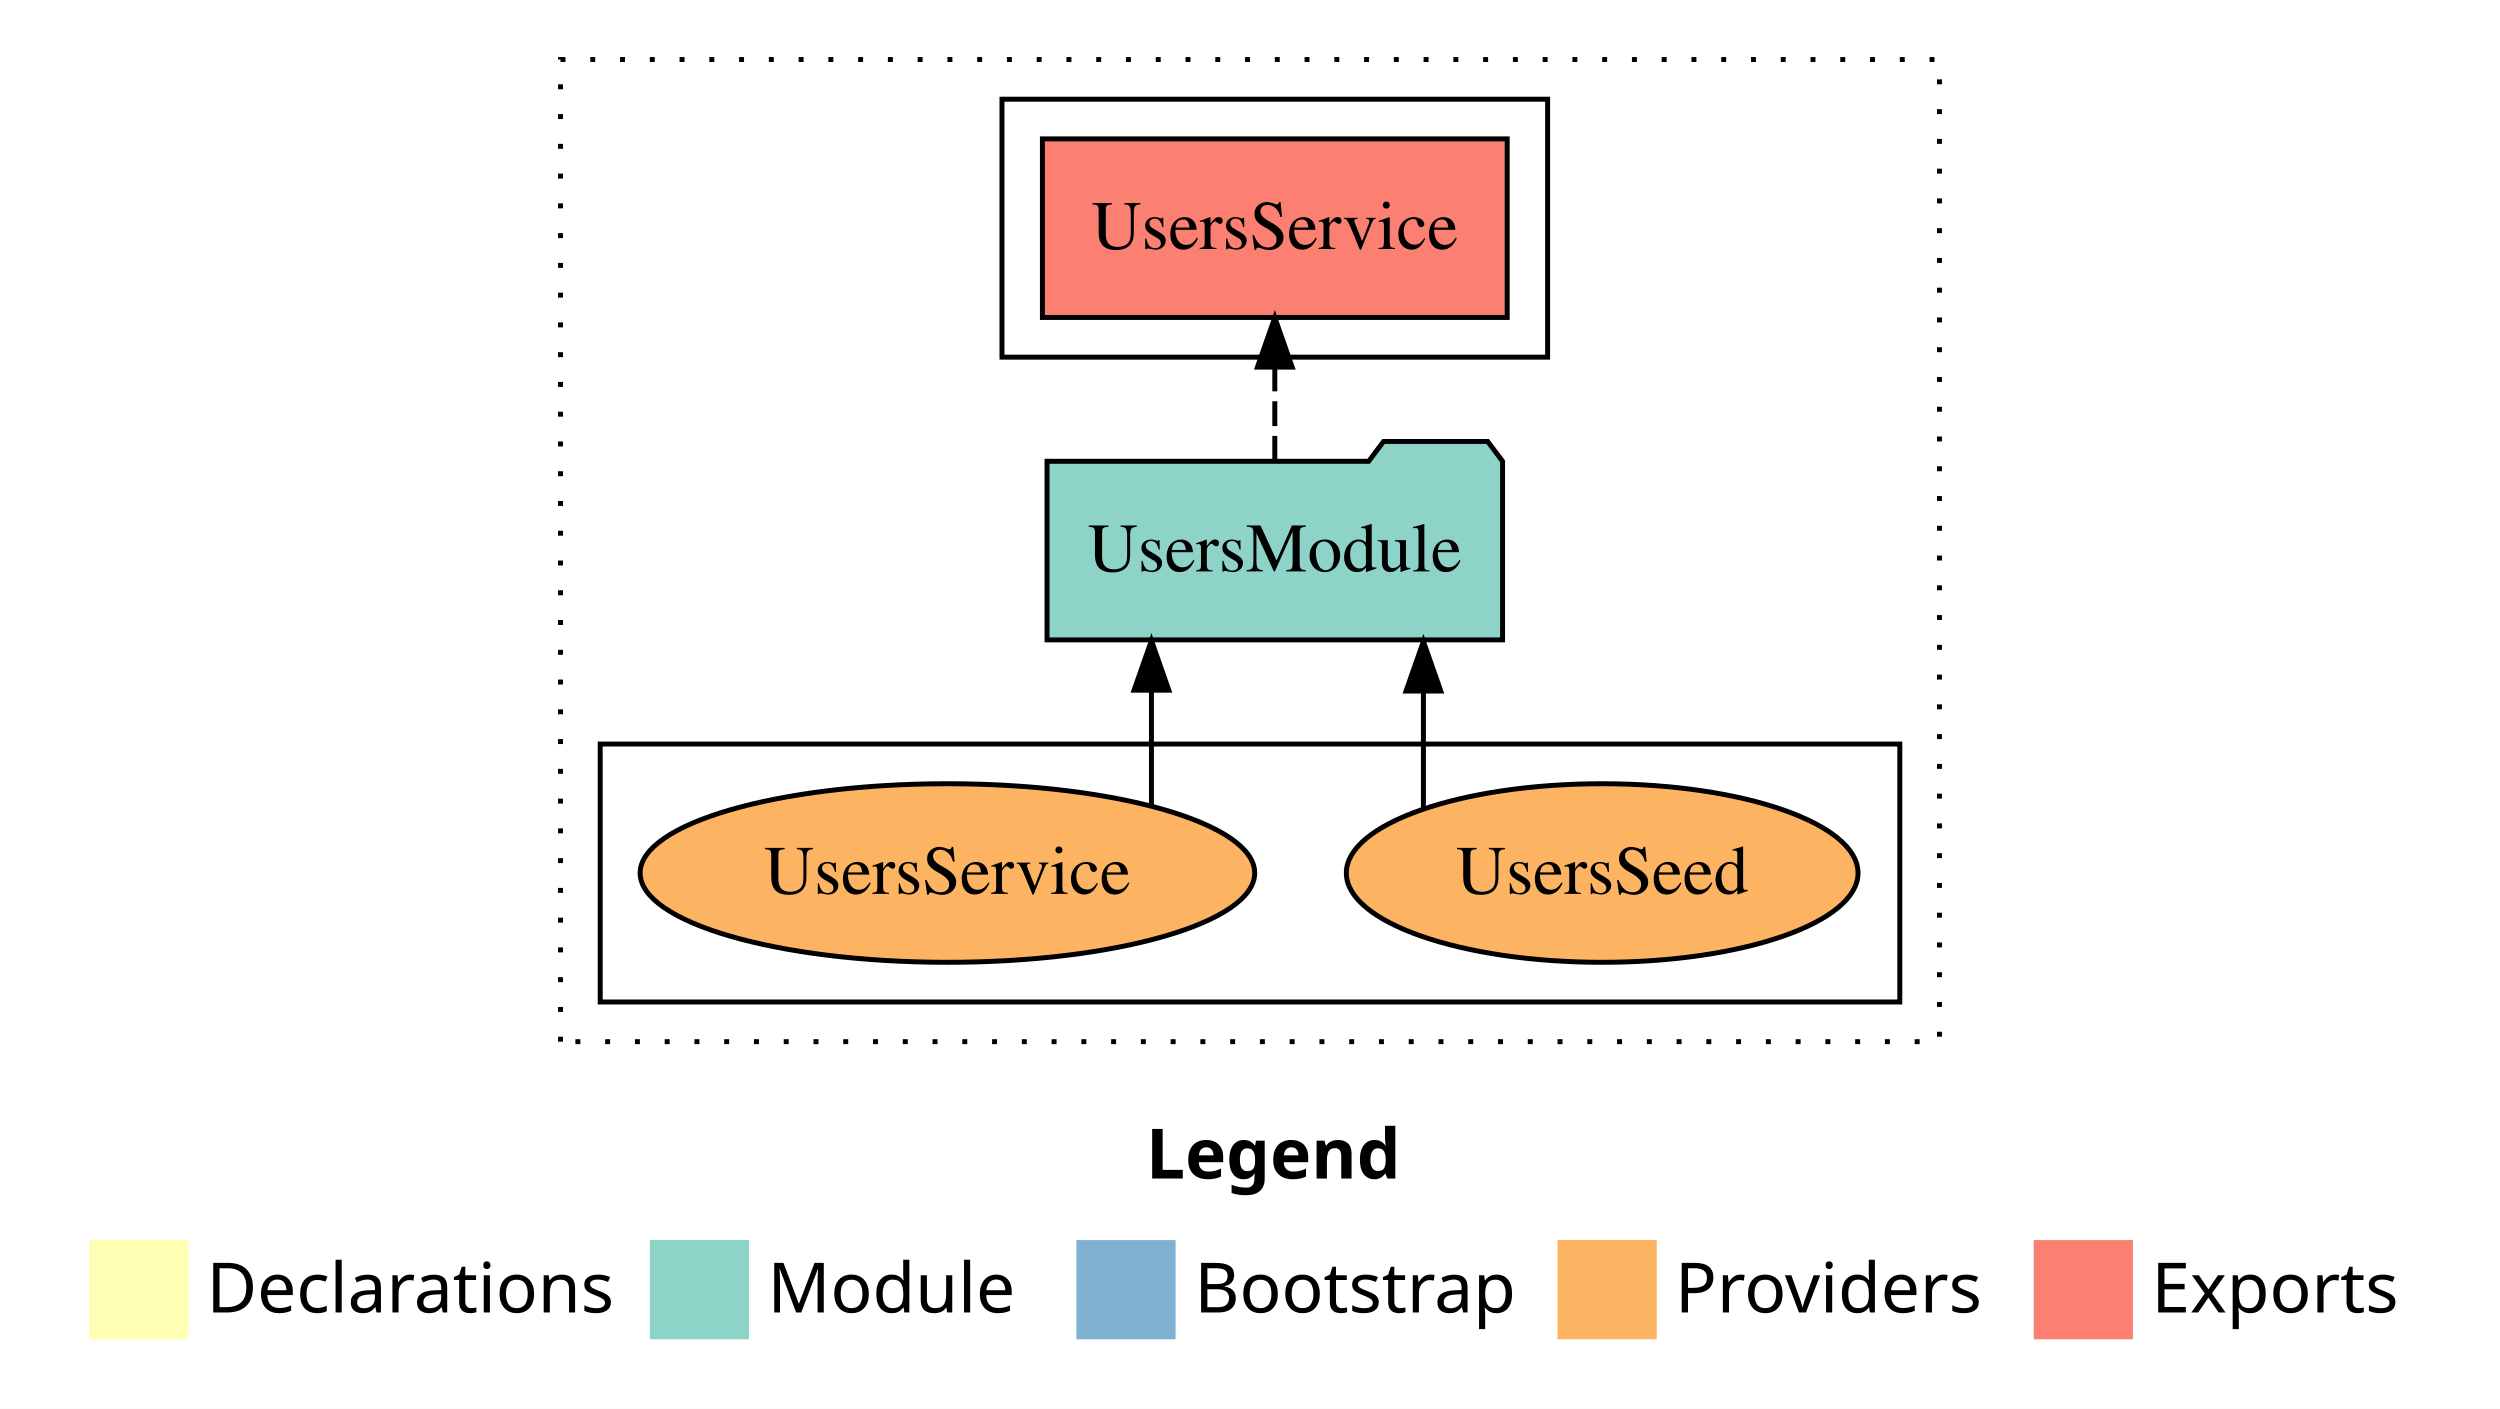
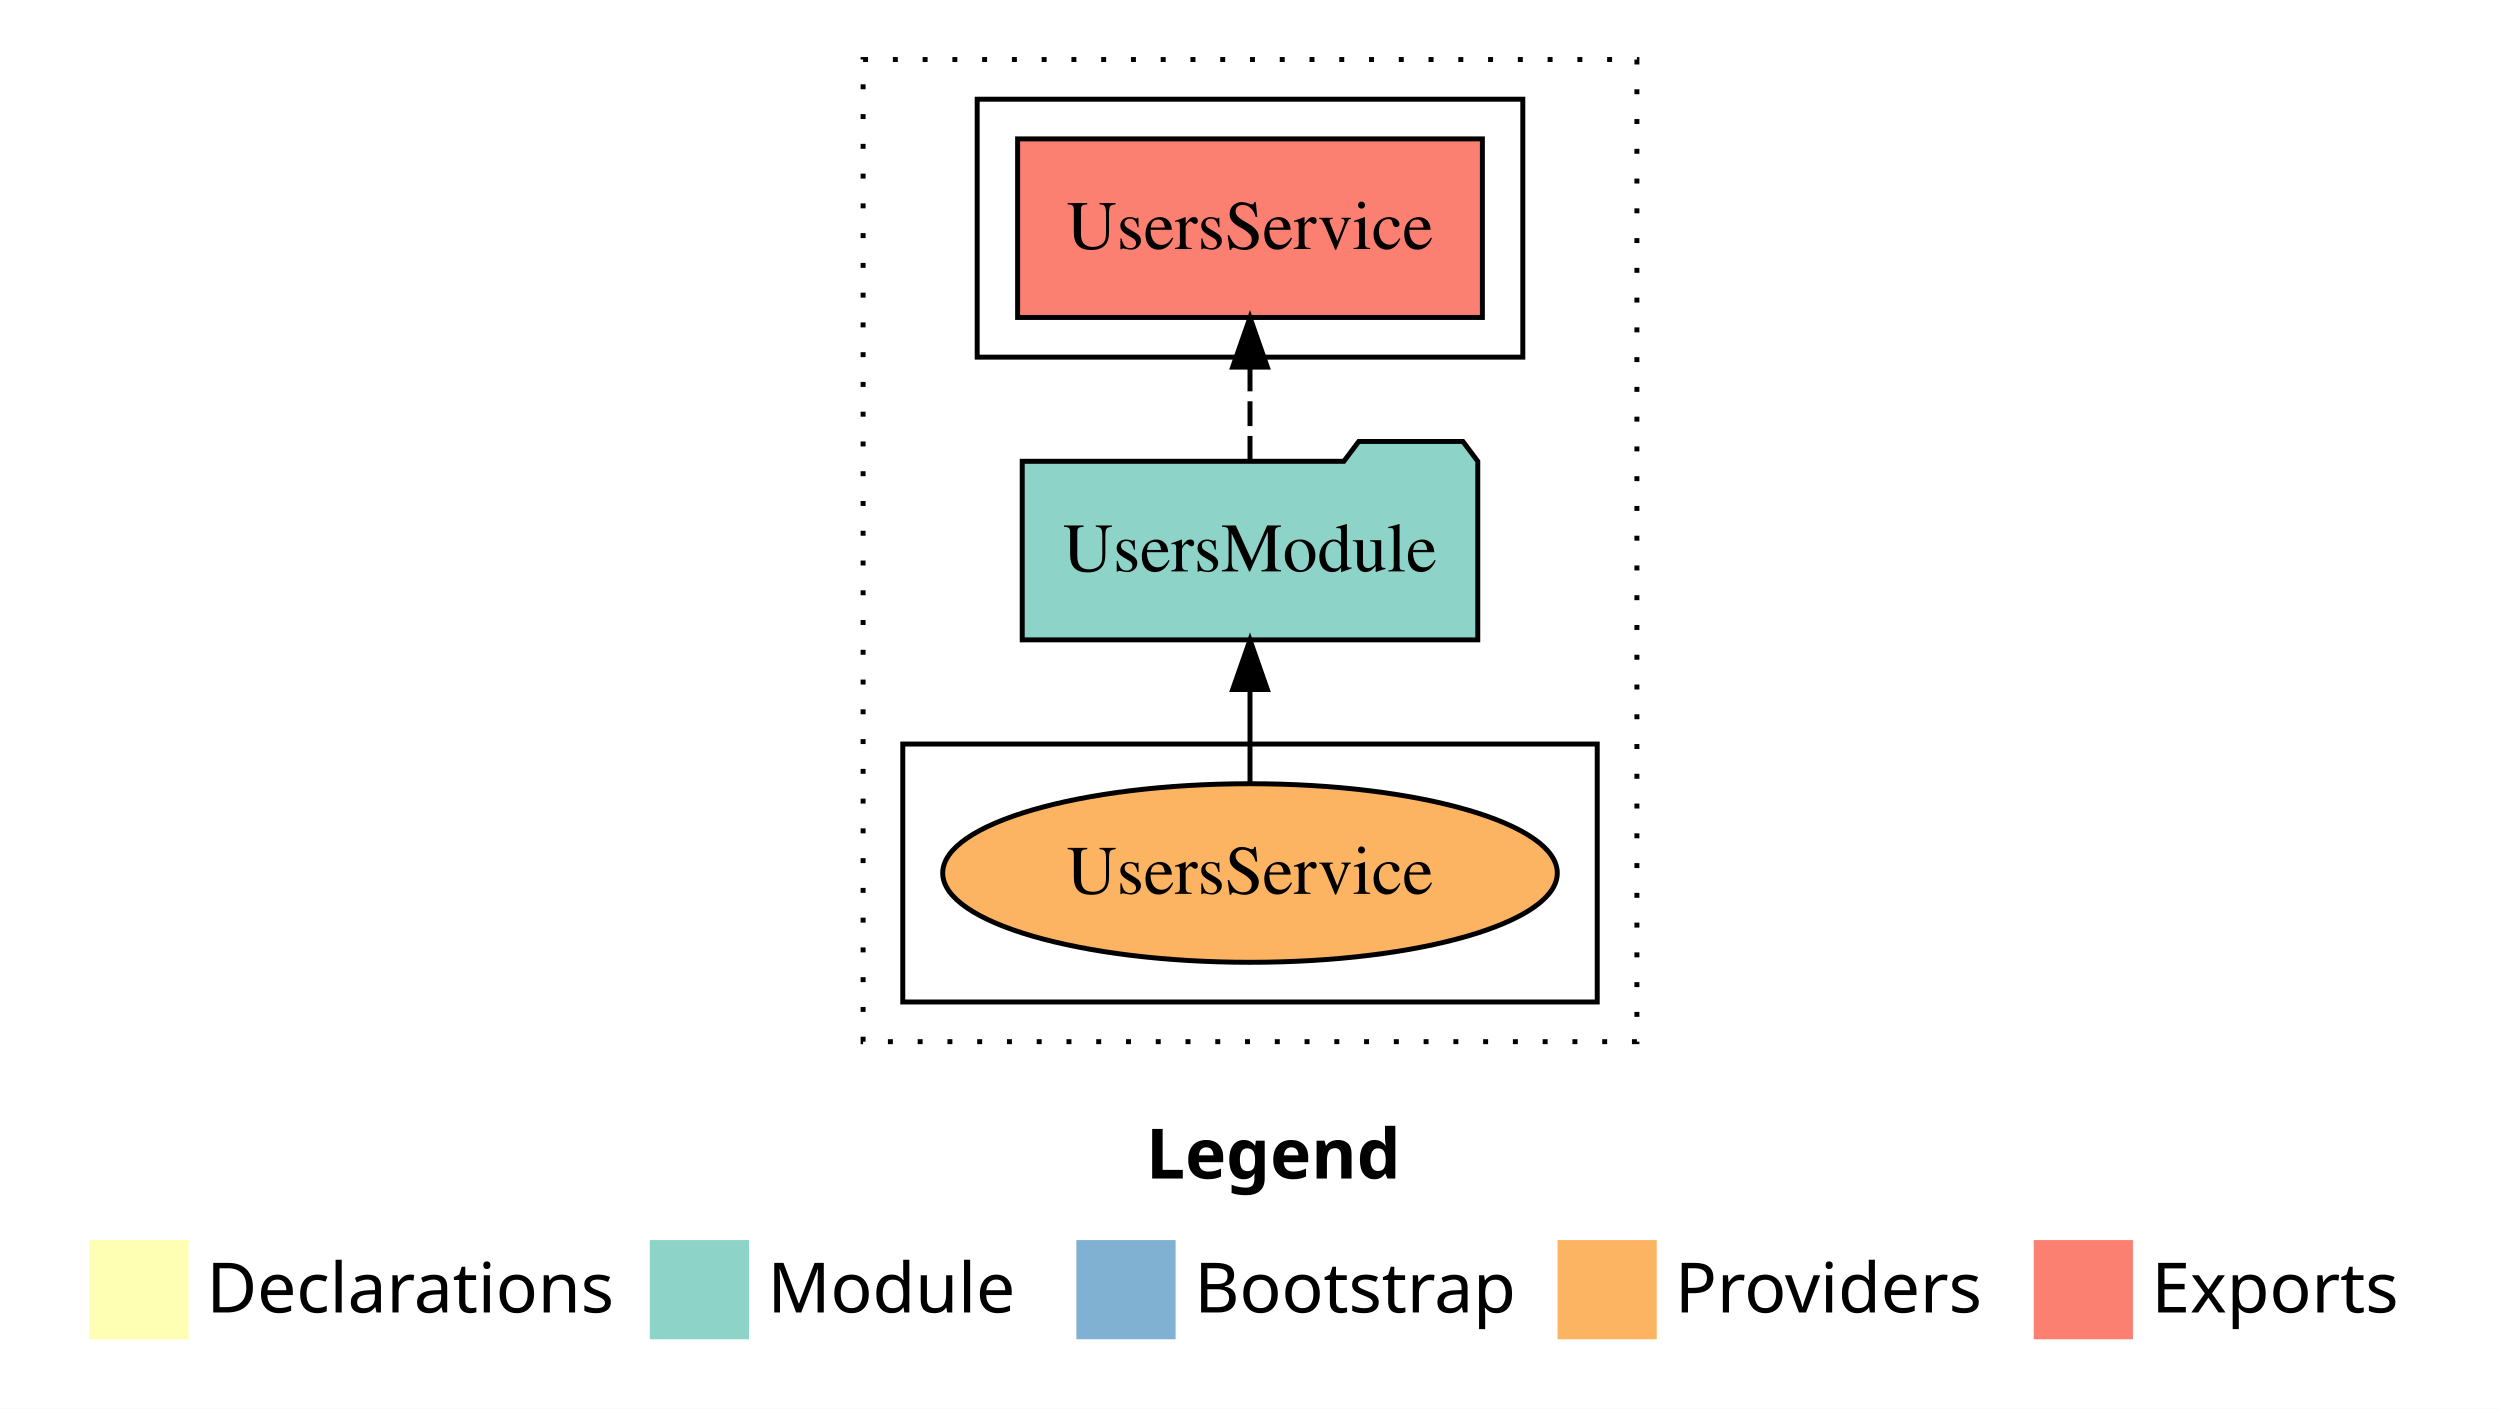
<svg xmlns="http://www.w3.org/2000/svg" width="504pt" height="284pt" viewBox="0.00 0.00 504.00 284.00">
  <g id="graph0" class="graph" transform="scale(1 1) rotate(0) translate(4 280)">
    <polygon fill="white" stroke="transparent" points="-4,4 -4,-280 500,-280 500,4 -4,4" />
    <text text-anchor="start" x="227.01" y="-42.4" font-family="sans-serif" font-weight="bold" font-size="14.00">Legend</text>
    <polygon fill="#ffffb3" stroke="transparent" points="14,-10 14,-30 34,-30 34,-10 14,-10" />
    <text text-anchor="start" x="37.63" y="-15.4" font-family="sans-serif" font-size="14.00">  Declarations</text>
    <polygon fill="#8dd3c7" stroke="transparent" points="127,-10 127,-30 147,-30 147,-10 127,-10" />
    <text text-anchor="start" x="150.73" y="-15.4" font-family="sans-serif" font-size="14.00">  Module</text>
    <polygon fill="#80b1d3" stroke="transparent" points="213,-10 213,-30 233,-30 233,-10 213,-10" />
    <text text-anchor="start" x="236.78" y="-15.4" font-family="sans-serif" font-size="14.00">  Bootstrap</text>
    <polygon fill="#fdb462" stroke="transparent" points="310,-10 310,-30 330,-30 330,-10 310,-10" />
    <text text-anchor="start" x="333.67" y="-15.4" font-family="sans-serif" font-size="14.00">  Providers</text>
    <polygon fill="#fb8072" stroke="transparent" points="406,-10 406,-30 426,-30 426,-10 406,-10" />
    <text text-anchor="start" x="429.73" y="-15.4" font-family="sans-serif" font-size="14.00">  Exports</text>
    <g id="clust1" class="cluster">
-       <polygon fill="none" stroke="black" stroke-dasharray="1,5" points="109,-70 109,-268 387,-268 387,-70 109,-70" />
+       <polygon fill="none" stroke="black" stroke-dasharray="1,5" points="170,-70 170,-268 326,-268 326,-70 170,-70" />
    </g>
    <g id="clust6" class="cluster">
-       <polygon fill="none" stroke="black" points="117,-78 117,-130 379,-130 379,-78 117,-78" />
+       <polygon fill="none" stroke="black" points="178,-78 178,-130 318,-130 318,-78 178,-78" />
    </g>
    <g id="clust4" class="cluster">
-       <polygon fill="none" stroke="black" points="198,-208 198,-260 308,-260 308,-208 198,-208" />
+       <polygon fill="none" stroke="black" points="193,-208 193,-260 303,-260 303,-208 193,-208" />
    </g>
    <g id="node1" class="node">
-       <polygon fill="#fb8072" stroke="black" points="299.85,-252 206.15,-252 206.15,-216 299.85,-216 299.85,-252" />
-       <text text-anchor="middle" x="253" y="-229.8" font-family="Times,serif" font-size="14.00">UsersService </text>
+       <polygon fill="#fb8072" stroke="black" points="294.85,-252 201.15,-252 201.15,-216 294.85,-216 294.85,-252" />
+       <text text-anchor="middle" x="248" y="-229.8" font-family="Times,serif" font-size="14.00">UsersService </text>
    </g>
    <g id="node2" class="node">
-       <polygon fill="#8dd3c7" stroke="black" points="298.92,-187 295.92,-191 274.92,-191 271.92,-187 207.08,-187 207.08,-151 298.92,-151 298.92,-187" />
-       <text text-anchor="middle" x="253" y="-164.8" font-family="Times,serif" font-size="14.00">UsersModule</text>
+       <polygon fill="#8dd3c7" stroke="black" points="293.92,-187 290.92,-191 269.92,-191 266.92,-187 202.08,-187 202.08,-151 293.92,-151 293.92,-187" />
+       <text text-anchor="middle" x="248" y="-164.8" font-family="Times,serif" font-size="14.00">UsersModule</text>
    </g>
    <g id="edge1" class="edge">
-       <path fill="none" stroke="black" stroke-dasharray="5,2" d="M253,-187.11C253,-187.11 253,-205.99 253,-205.99" />
-       <polygon fill="black" stroke="black" points="249.5,-205.99 253,-215.99 256.5,-205.99 249.5,-205.99" />
+       <path fill="none" stroke="black" stroke-dasharray="5,2" d="M248,-187.11C248,-187.11 248,-205.99 248,-205.99" />
+       <polygon fill="black" stroke="black" points="244.5,-205.99 248,-215.99 251.5,-205.99 244.5,-205.99" />
    </g>
    <g id="node3" class="node">
-       <ellipse fill="#fdb462" stroke="black" cx="319" cy="-104" rx="51.58" ry="18" />
-       <text text-anchor="middle" x="319" y="-99.8" font-family="Times,serif" font-size="14.00">UsersSeed</text>
+       <ellipse fill="#fdb462" stroke="black" cx="248" cy="-104" rx="61.95" ry="18" />
+       <text text-anchor="middle" x="248" y="-99.8" font-family="Times,serif" font-size="14.00">UsersService</text>
    </g>
    <g id="edge2" class="edge">
-       <path fill="none" stroke="black" d="M282.96,-117.15C282.96,-117.15 282.96,-140.69 282.96,-140.69" />
-       <polygon fill="black" stroke="black" points="279.46,-140.69 282.96,-150.69 286.46,-140.69 279.46,-140.69" />
-     </g>
-     <g id="node4" class="node">
-       <ellipse fill="#fdb462" stroke="black" cx="187" cy="-104" rx="61.95" ry="18" />
-       <text text-anchor="middle" x="187" y="-99.8" font-family="Times,serif" font-size="14.00">UsersService</text>
-     </g>
-     <g id="edge3" class="edge">
-       <path fill="none" stroke="black" d="M228.13,-117.47C228.13,-117.47 228.13,-140.86 228.13,-140.86" />
-       <polygon fill="black" stroke="black" points="224.63,-140.86 228.13,-150.86 231.63,-140.86 224.63,-140.86" />
+       <path fill="none" stroke="black" d="M248,-122.11C248,-122.11 248,-140.99 248,-140.99" />
+       <polygon fill="black" stroke="black" points="244.5,-140.99 248,-150.99 251.5,-140.99 244.5,-140.99" />
    </g>
  </g>
</svg>
